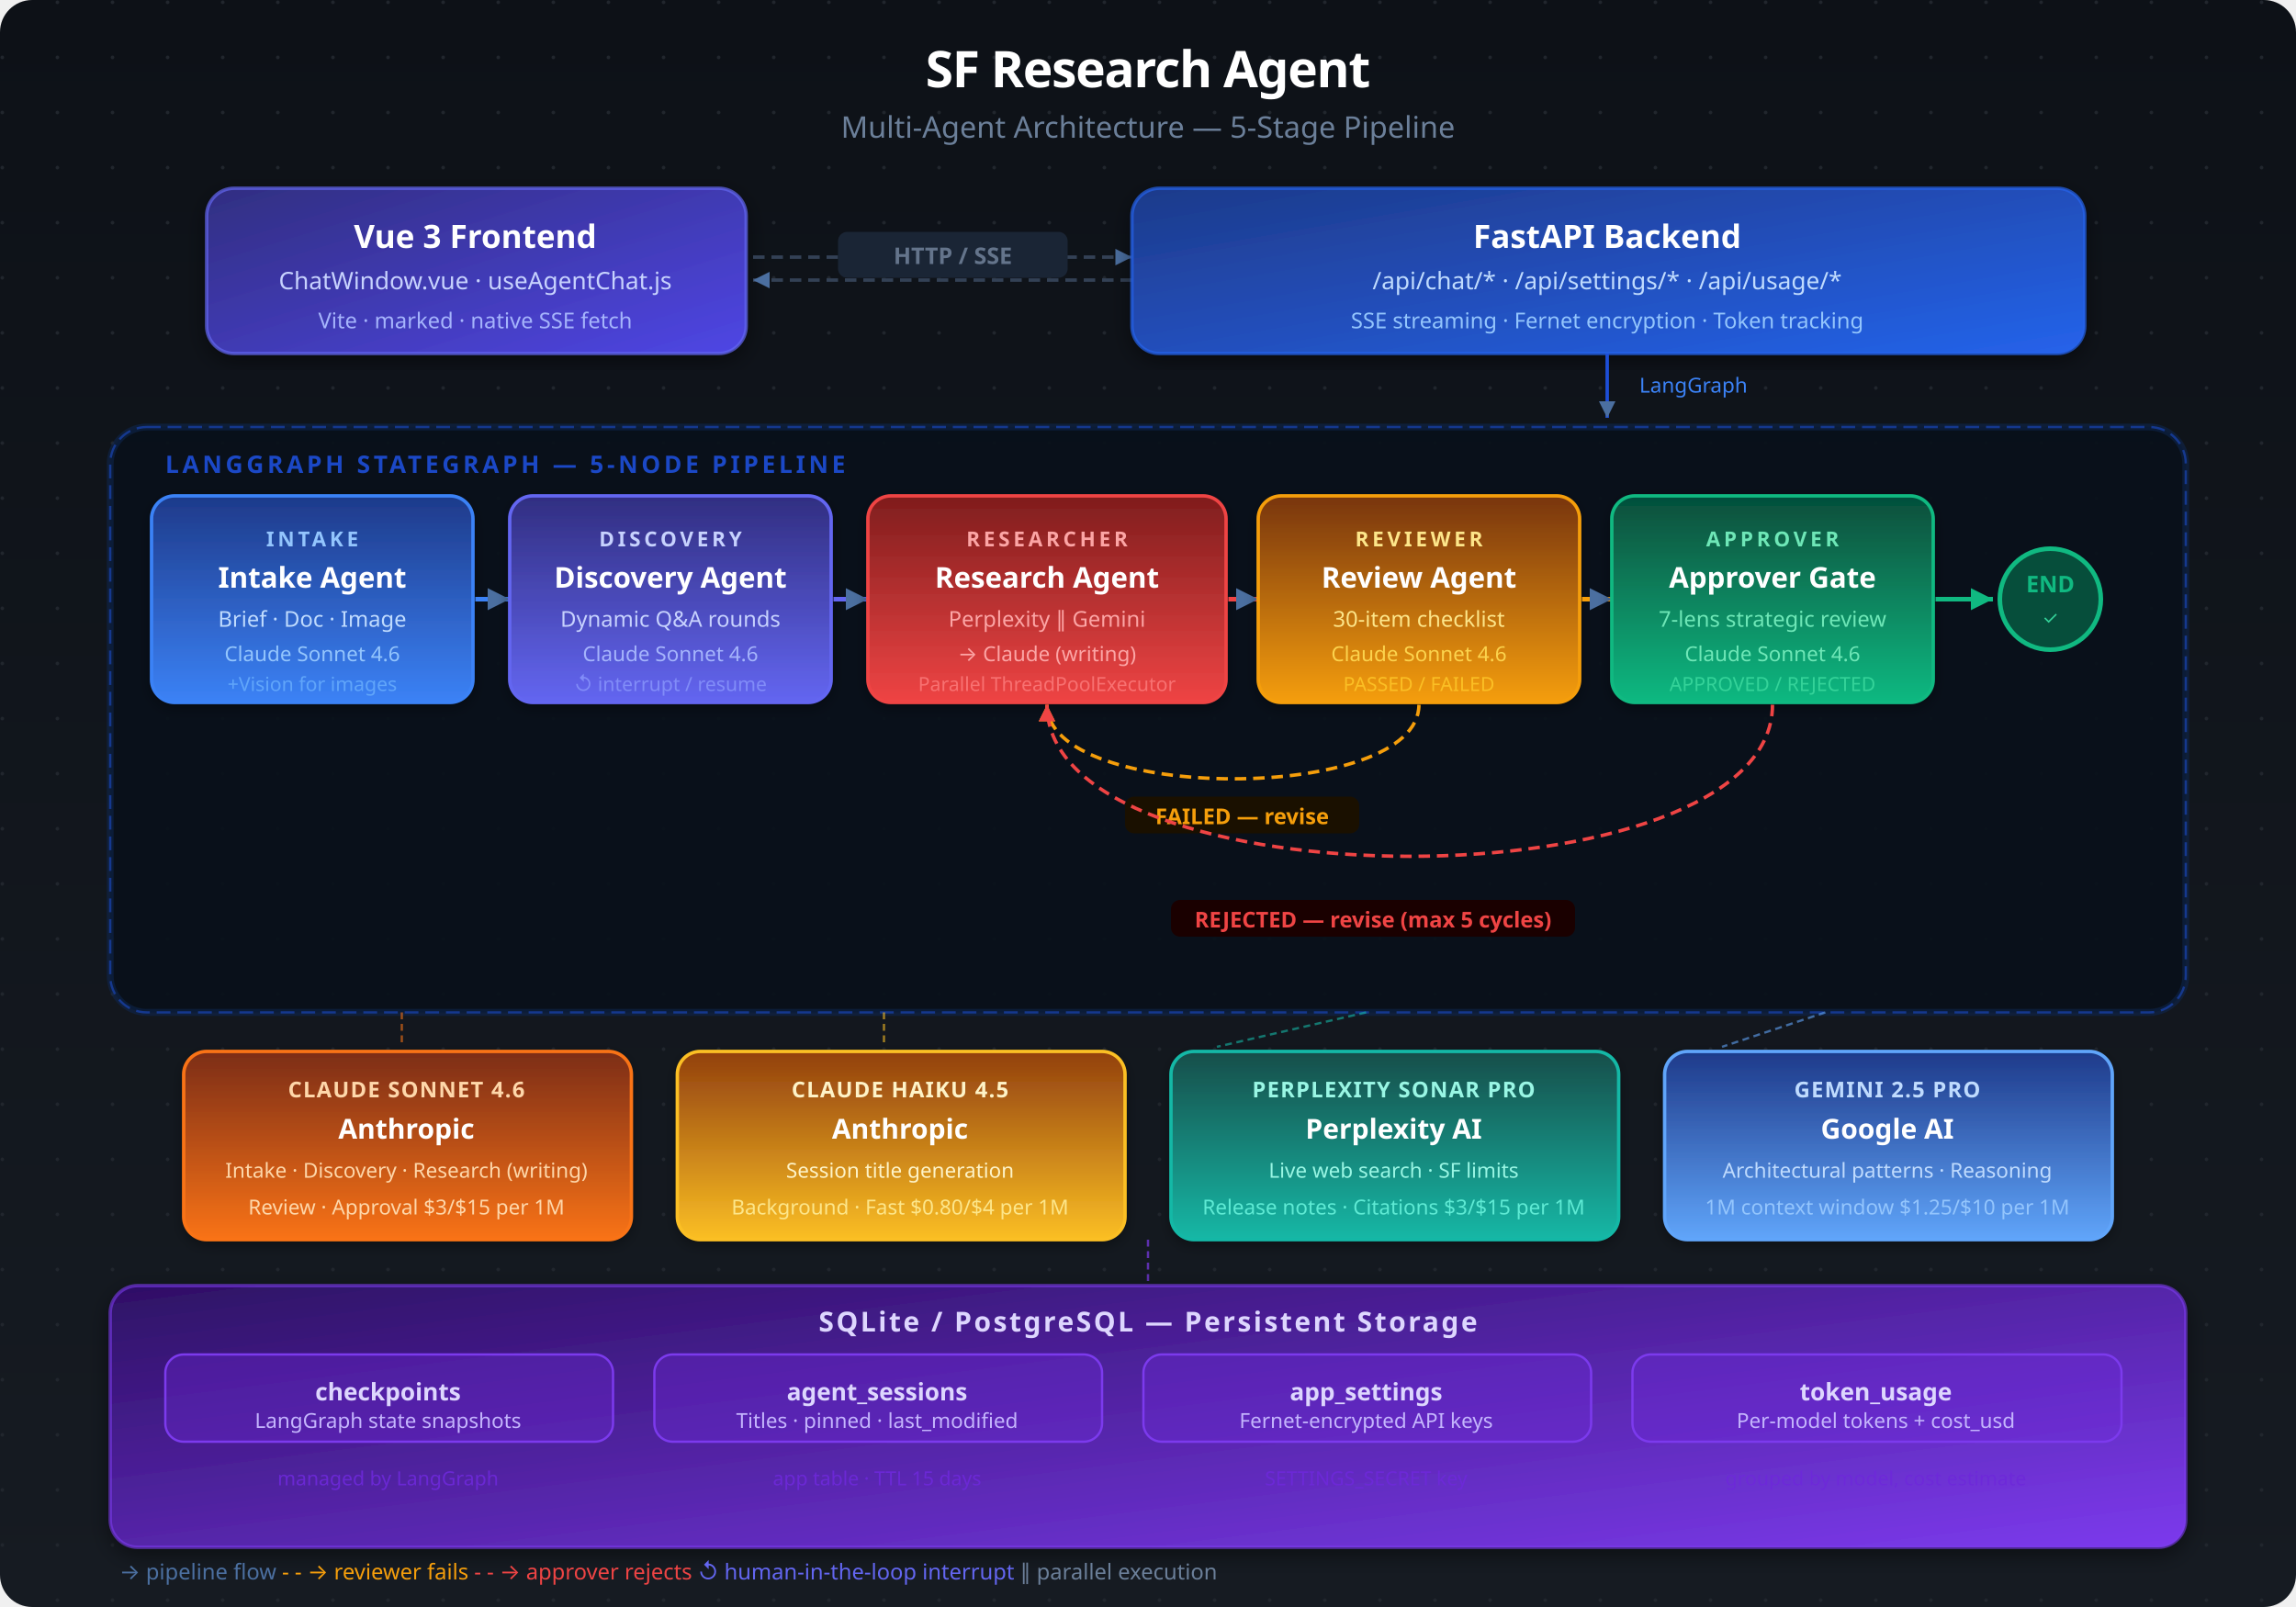
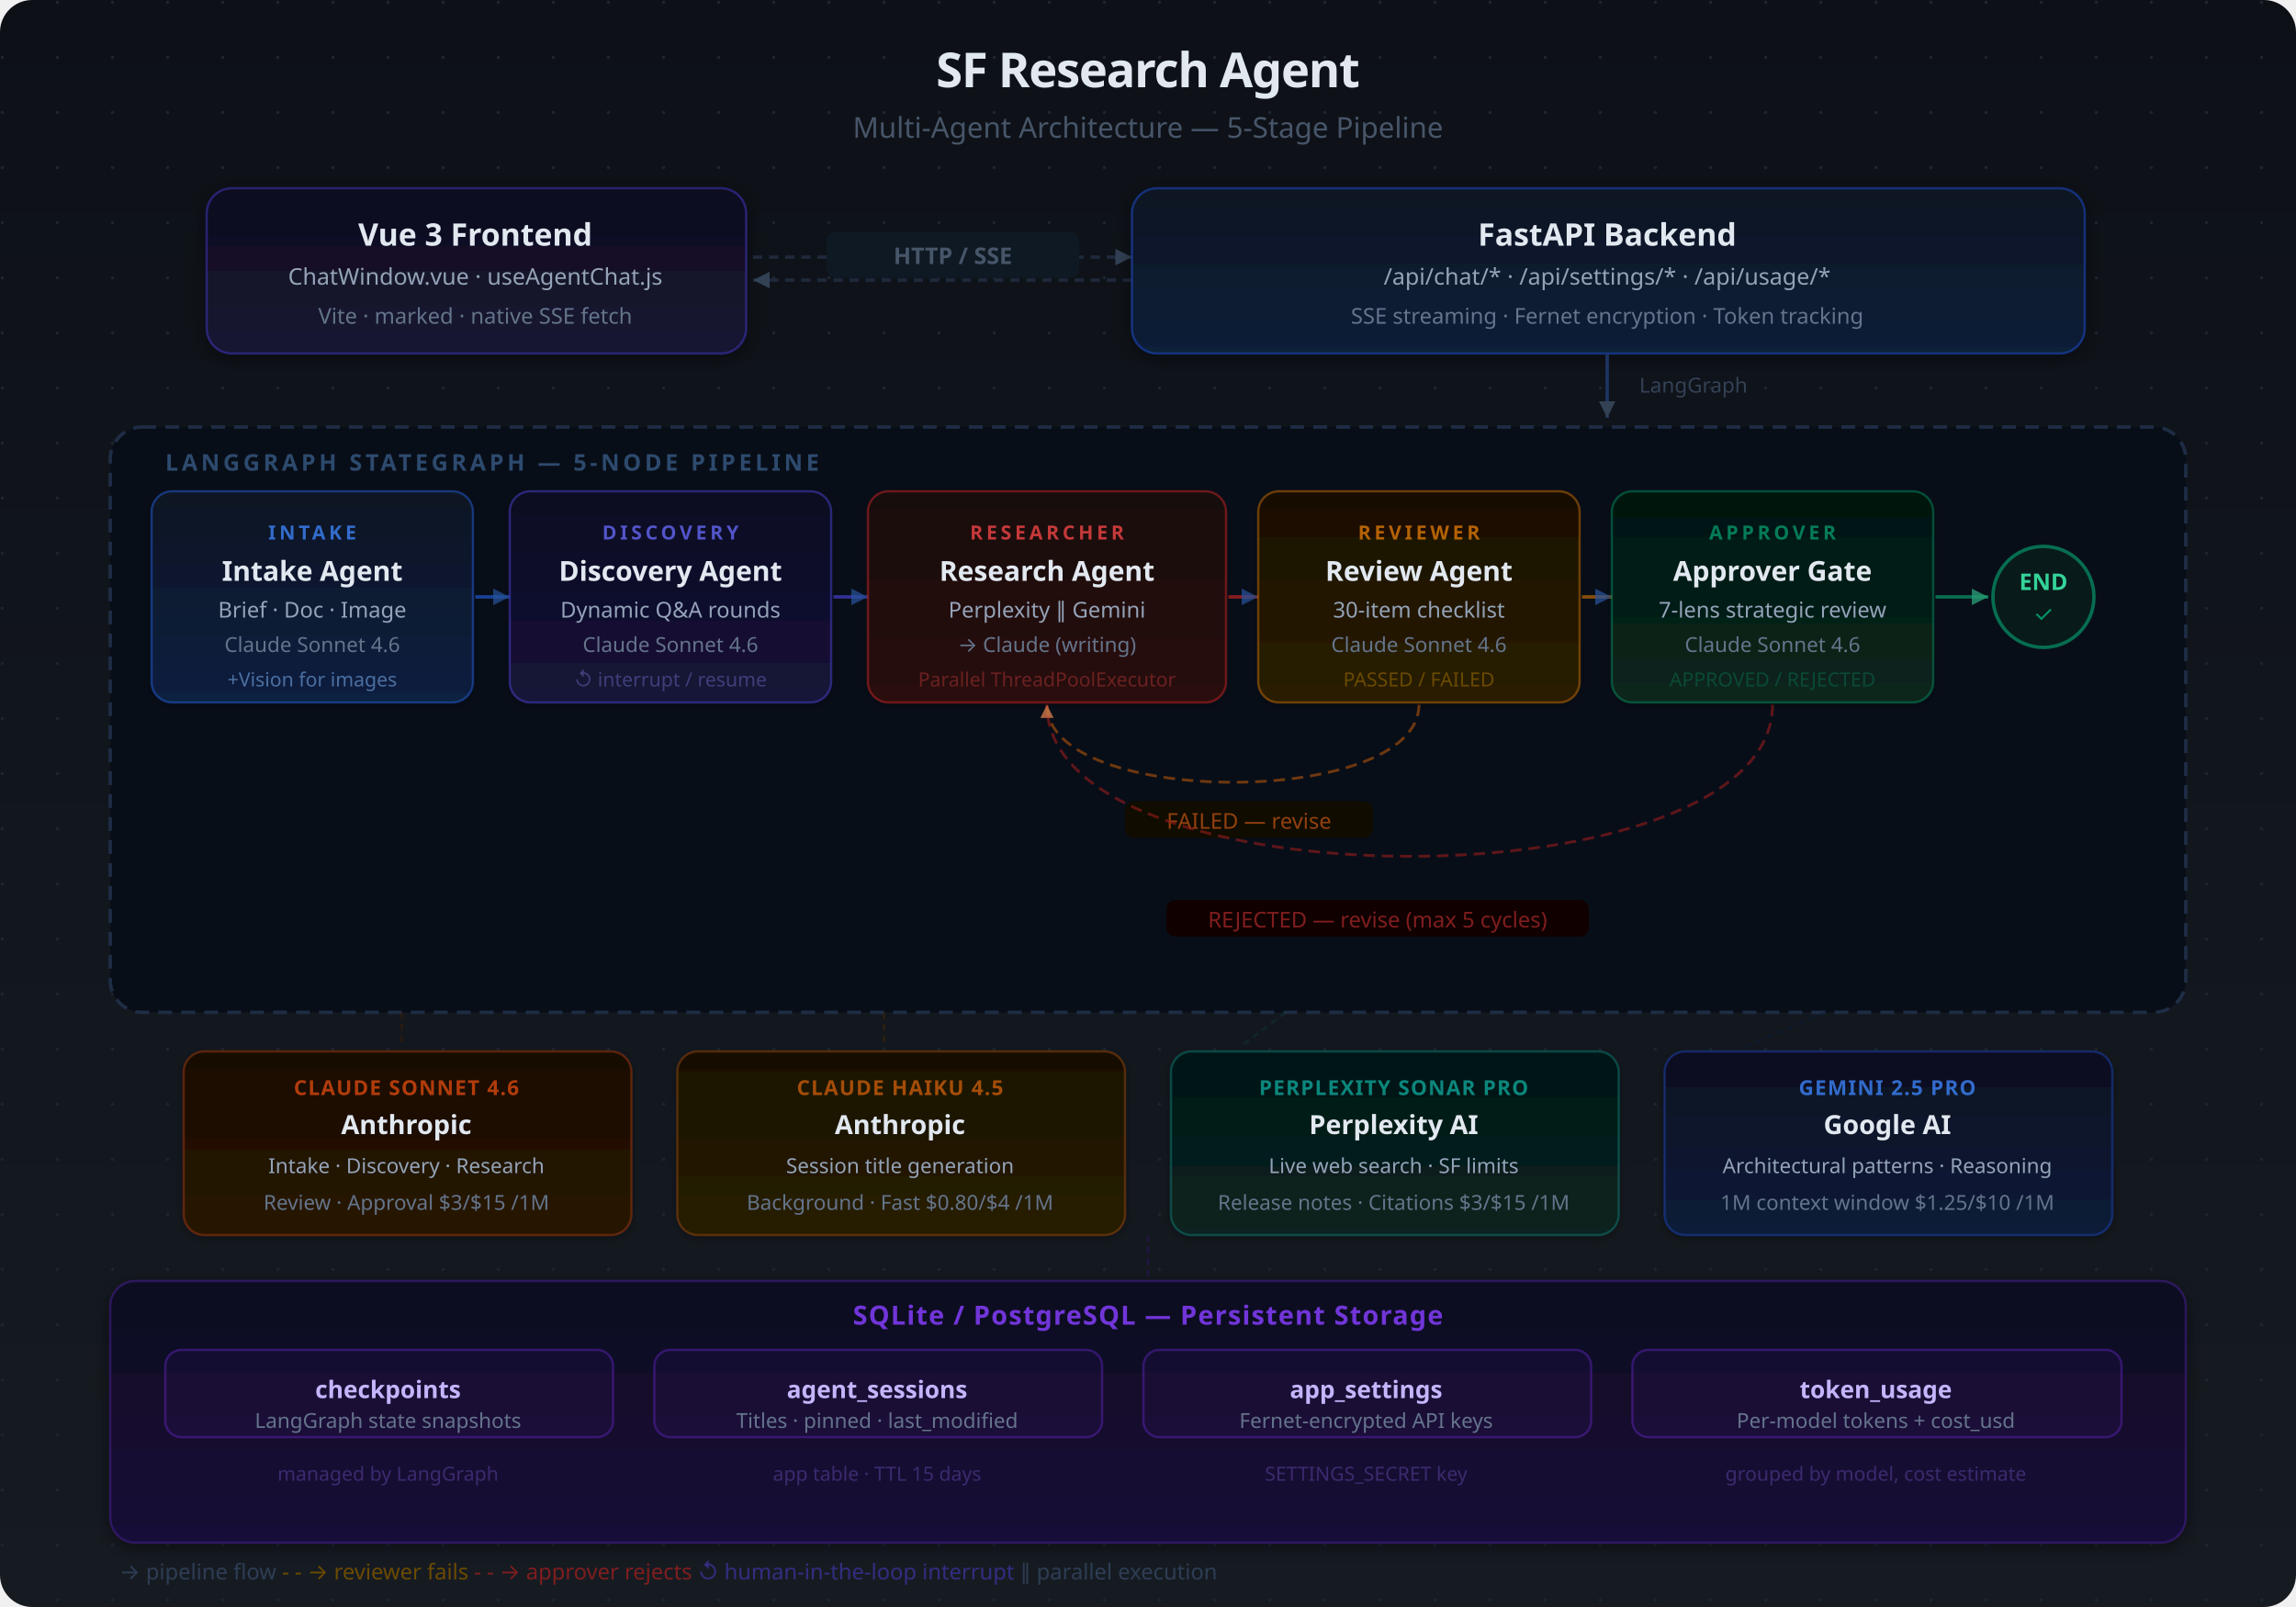
<svg xmlns="http://www.w3.org/2000/svg" viewBox="0 0 1000 700" font-family="'Segoe UI',system-ui,-apple-system,sans-serif">
  <defs>
    <linearGradient id="g-bg" x1="0" y1="0" x2="0" y2="1">
      <stop offset="0%" stop-color="#0d1117" />
      <stop offset="100%" stop-color="#161b22" />
    </linearGradient>
-     <linearGradient id="g-frontend" x1="0" y1="0" x2="1" y2="1">
-       <stop offset="0%" stop-color="#312e81" />
-       <stop offset="100%" stop-color="#4f46e5" />
-     </linearGradient>
-     <linearGradient id="g-backend" x1="0" y1="0" x2="1" y2="1">
-       <stop offset="0%" stop-color="#1e3a8a" />
-       <stop offset="100%" stop-color="#2563eb" />
+     <linearGradient id="g-frontend" x1="0" y1="0" x2="0" y2="1">
+       <stop offset="0%" stop-color="#0e0d1f" />
+       <stop offset="100%" stop-color="#181632" />
+     </linearGradient>
+     <linearGradient id="g-backend" x1="0" y1="0" x2="0" y2="1">
+       <stop offset="0%" stop-color="#081422" />
+       <stop offset="100%" stop-color="#0f2038" />
    </linearGradient>
    <linearGradient id="g-intake" x1="0" y1="0" x2="0" y2="1">
-       <stop offset="0%" stop-color="#1e3a8a" />
-       <stop offset="100%" stop-color="#3b82f6" />
+       <stop offset="0%" stop-color="#081422" />
+       <stop offset="100%" stop-color="#0d2040" />
    </linearGradient>
    <linearGradient id="g-discovery" x1="0" y1="0" x2="0" y2="1">
-       <stop offset="0%" stop-color="#312e81" />
-       <stop offset="100%" stop-color="#6366f1" />
+       <stop offset="0%" stop-color="#0c0b22" />
+       <stop offset="100%" stop-color="#151338" />
    </linearGradient>
    <linearGradient id="g-researcher" x1="0" y1="0" x2="0" y2="1">
-       <stop offset="0%" stop-color="#7f1d1d" />
-       <stop offset="100%" stop-color="#ef4444" />
+       <stop offset="0%" stop-color="#180808" />
+       <stop offset="100%" stop-color="#2a1010" />
    </linearGradient>
    <linearGradient id="g-reviewer" x1="0" y1="0" x2="0" y2="1">
-       <stop offset="0%" stop-color="#78350f" />
-       <stop offset="100%" stop-color="#f59e0b" />
+       <stop offset="0%" stop-color="#180e00" />
+       <stop offset="100%" stop-color="#2a1e00" />
    </linearGradient>
    <linearGradient id="g-approver" x1="0" y1="0" x2="0" y2="1">
-       <stop offset="0%" stop-color="#064e3b" />
-       <stop offset="100%" stop-color="#10b981" />
+       <stop offset="0%" stop-color="#041610" />
+       <stop offset="100%" stop-color="#08261c" />
    </linearGradient>
    <linearGradient id="g-claude" x1="0" y1="0" x2="0" y2="1">
-       <stop offset="0%" stop-color="#7c2d12" />
-       <stop offset="100%" stop-color="#f97316" />
+       <stop offset="0%" stop-color="#180a00" />
+       <stop offset="100%" stop-color="#281800" />
    </linearGradient>
    <linearGradient id="g-haiku" x1="0" y1="0" x2="0" y2="1">
-       <stop offset="0%" stop-color="#92400e" />
-       <stop offset="100%" stop-color="#fbbf24" />
+       <stop offset="0%" stop-color="#181000" />
+       <stop offset="100%" stop-color="#281e00" />
    </linearGradient>
    <linearGradient id="g-perplexity" x1="0" y1="0" x2="0" y2="1">
-       <stop offset="0%" stop-color="#134e4a" />
-       <stop offset="100%" stop-color="#14b8a6" />
+       <stop offset="0%" stop-color="#041614" />
+       <stop offset="100%" stop-color="#082420" />
    </linearGradient>
    <linearGradient id="g-gemini" x1="0" y1="0" x2="0" y2="1">
-       <stop offset="0%" stop-color="#1e3a8a" />
-       <stop offset="100%" stop-color="#60a5fa" />
-     </linearGradient>
-     <linearGradient id="g-db" x1="0" y1="0" x2="1" y2="1">
-       <stop offset="0%" stop-color="#2e1065" />
-       <stop offset="100%" stop-color="#7c3aed" />
+       <stop offset="0%" stop-color="#080f20" />
+       <stop offset="100%" stop-color="#101c38" />
+     </linearGradient>
+     <linearGradient id="g-db" x1="0" y1="0" x2="0" y2="1">
+       <stop offset="0%" stop-color="#0e0820" />
+       <stop offset="100%" stop-color="#180e38" />
    </linearGradient>
    <marker id="arr" viewBox="0 0 10 10" refX="8" refY="5" markerWidth="6" markerHeight="6" orient="auto-start-reverse">
-       <path d="M0,1 L8,5 L0,9 Z" fill="#4b6fa0" />
-     </marker>
-     <marker id="arr-w" viewBox="0 0 10 10" refX="8" refY="5" markerWidth="6" markerHeight="6" orient="auto-start-reverse">
-       <path d="M0,1 L8,5 L0,9 Z" fill="#94a3b8" />
+       <path d="M0,1 L8,5 L0,9 Z" fill="#334155" />
+     </marker>
+     <marker id="arr-blue" viewBox="0 0 10 10" refX="8" refY="5" markerWidth="6" markerHeight="6" orient="auto-start-reverse">
+       <path d="M0,1 L8,5 L0,9 Z" fill="#3b82f6" opacity="0.7" />
    </marker>
    <marker id="arr-green" viewBox="0 0 10 10" refX="8" refY="5" markerWidth="6" markerHeight="6" orient="auto-start-reverse">
-       <path d="M0,1 L8,5 L0,9 Z" fill="#10b981" />
+       <path d="M0,1 L8,5 L0,9 Z" fill="#34d399" opacity="0.8" />
    </marker>
    <marker id="arr-amber" viewBox="0 0 10 10" refX="8" refY="5" markerWidth="6" markerHeight="6" orient="auto-start-reverse">
-       <path d="M0,1 L8,5 L0,9 Z" fill="#f59e0b" />
+       <path d="M0,1 L8,5 L0,9 Z" fill="#fbbf24" opacity="0.7" />
    </marker>
    <marker id="arr-red" viewBox="0 0 10 10" refX="8" refY="5" markerWidth="6" markerHeight="6" orient="auto-start-reverse">
-       <path d="M0,1 L8,5 L0,9 Z" fill="#ef4444" />
+       <path d="M0,1 L8,5 L0,9 Z" fill="#f87171" opacity="0.7" />
    </marker>
    <filter id="shadow">
-       <feDropShadow dx="0" dy="3" stdDeviation="5" flood-color="#000" flood-opacity="0.5" />
+       <feDropShadow dx="0" dy="2" stdDeviation="4" flood-color="#000" flood-opacity="0.5" />
    </filter>
    <filter id="shadow-sm">
-       <feDropShadow dx="0" dy="2" stdDeviation="3" flood-color="#000" flood-opacity="0.4" />
+       <feDropShadow dx="0" dy="1" stdDeviation="2" flood-color="#000" flood-opacity="0.4" />
    </filter>
    <pattern id="dots" x="0" y="0" width="24" height="24" patternUnits="userSpaceOnUse">
-       <circle cx="1" cy="1" r="0.8" fill="#21262d" />
+       <circle cx="1" cy="1" r="0.7" fill="#1e2530" />
    </pattern>
  </defs>
  <rect width="1000" height="700" fill="url(#g-bg)" rx="14" />
  <rect width="1000" height="700" fill="url(#dots)" rx="14" />
-   <text x="500" y="38" text-anchor="middle" fill="white" font-size="22" font-weight="700" letter-spacing="-0.5">SF Research Agent</text>
-   <text x="500" y="60" text-anchor="middle" fill="#6b7f99" font-size="13">Multi-Agent Architecture — 5-Stage Pipeline</text>
-   <rect x="90" y="82" width="235" height="72" rx="12" fill="url(#g-frontend)" filter="url(#shadow)" />
-   <rect x="90" y="82" width="235" height="72" rx="12" fill="none" stroke="#6366f1" stroke-width="1.5" opacity="0.7" />
-   <text x="207" y="108" text-anchor="middle" fill="white" font-size="14" font-weight="700">Vue 3 Frontend</text>
-   <text x="207" y="126" text-anchor="middle" fill="#c7d2fe" font-size="10.5">ChatWindow.vue · useAgentChat.js</text>
-   <text x="207" y="143" text-anchor="middle" fill="#a5b4fc" font-size="9.5">Vite · marked · native SSE fetch</text>
-   <line x1="328" y1="112" x2="493" y2="112" stroke="#334155" stroke-width="1.5" stroke-dasharray="5,3" marker-end="url(#arr)" />
-   <line x1="493" y1="122" x2="328" y2="122" stroke="#334155" stroke-width="1.5" stroke-dasharray="5,3" marker-end="url(#arr)" />
-   <rect x="365" y="101" width="100" height="20" rx="4" fill="#1a2535" />
-   <text x="415" y="115" text-anchor="middle" fill="#64748b" font-size="10" font-weight="600">HTTP / SSE</text>
-   <rect x="493" y="82" width="415" height="72" rx="12" fill="url(#g-backend)" filter="url(#shadow)" />
-   <rect x="493" y="82" width="415" height="72" rx="12" fill="none" stroke="#2563eb" stroke-width="1.5" opacity="0.7" />
-   <text x="700" y="108" text-anchor="middle" fill="white" font-size="14" font-weight="700">FastAPI Backend</text>
-   <text x="700" y="126" text-anchor="middle" fill="#bfdbfe" font-size="10.5">/api/chat/*  ·  /api/settings/*  ·  /api/usage/*</text>
-   <text x="700" y="143" text-anchor="middle" fill="#93c5fd" font-size="9.5">SSE streaming · Fernet encryption · Token tracking</text>
-   <line x1="700" y1="154" x2="700" y2="182" stroke="#1d4ed8" stroke-width="1.5" marker-end="url(#arr)" />
-   <text x="714" y="171" fill="#3b82f6" font-size="9">LangGraph</text>
-   <rect x="48" y="186" width="904" height="255" rx="16" fill="#080f1a" stroke="#1d4ed8" stroke-width="1" stroke-dasharray="6,3" opacity="0.9" />
-   <rect x="48" y="186" width="904" height="255" rx="16" fill="none" stroke="#0d2855" stroke-width="3" opacity="0.5" />
-   <text x="72" y="206" fill="#1d4ed8" font-size="10.5" font-weight="700" letter-spacing="1.5" opacity="0.9">LANGGRAPH  STATEGRAPH  —  5-NODE  PIPELINE</text>
-   <rect x="66" y="216" width="140" height="90" rx="10" fill="url(#g-intake)" filter="url(#shadow-sm)" />
-   <rect x="66" y="216" width="140" height="90" rx="10" fill="none" stroke="#3b82f6" stroke-width="1.5" />
-   <text x="136" y="238" text-anchor="middle" fill="#93c5fd" font-size="9" font-weight="700" letter-spacing="1.5">INTAKE</text>
-   <text x="136" y="256" text-anchor="middle" fill="white" font-size="12.5" font-weight="700">Intake Agent</text>
-   <text x="136" y="273" text-anchor="middle" fill="#bfdbfe" font-size="9.5">Brief · Doc · Image</text>
-   <text x="136" y="288" text-anchor="middle" fill="#93c5fd" font-size="9">Claude Sonnet 4.6</text>
-   <text x="136" y="301" text-anchor="middle" fill="#60a5fa" font-size="8.5">+Vision for images</text>
-   <line x1="207" y1="261" x2="222" y2="261" stroke="#3b82f6" stroke-width="2" marker-end="url(#arr)" />
-   <rect x="222" y="216" width="140" height="90" rx="10" fill="url(#g-discovery)" filter="url(#shadow-sm)" />
-   <rect x="222" y="216" width="140" height="90" rx="10" fill="none" stroke="#6366f1" stroke-width="1.5" />
-   <text x="292" y="238" text-anchor="middle" fill="#c7d2fe" font-size="9" font-weight="700" letter-spacing="1.5">DISCOVERY</text>
-   <text x="292" y="256" text-anchor="middle" fill="white" font-size="12.5" font-weight="700">Discovery Agent</text>
-   <text x="292" y="273" text-anchor="middle" fill="#c7d2fe" font-size="9.5">Dynamic Q&amp;A rounds</text>
-   <text x="292" y="288" text-anchor="middle" fill="#a5b4fc" font-size="9">Claude Sonnet 4.6</text>
-   <text x="292" y="301" text-anchor="middle" fill="#818cf8" font-size="8.5">↺ interrupt / resume</text>
-   <line x1="363" y1="261" x2="378" y2="261" stroke="#6366f1" stroke-width="2" marker-end="url(#arr)" />
-   <rect x="378" y="216" width="156" height="90" rx="10" fill="url(#g-researcher)" filter="url(#shadow-sm)" />
-   <rect x="378" y="216" width="156" height="90" rx="10" fill="none" stroke="#ef4444" stroke-width="1.5" />
-   <text x="456" y="238" text-anchor="middle" fill="#fca5a5" font-size="9" font-weight="700" letter-spacing="1.5">RESEARCHER</text>
-   <text x="456" y="256" text-anchor="middle" fill="white" font-size="12.5" font-weight="700">Research Agent</text>
-   <text x="456" y="273" text-anchor="middle" fill="#fca5a5" font-size="9.5">Perplexity ∥ Gemini</text>
-   <text x="456" y="288" text-anchor="middle" fill="#fca5a5" font-size="9">→ Claude (writing)</text>
-   <text x="456" y="301" text-anchor="middle" fill="#f87171" font-size="8.5">Parallel ThreadPoolExecutor</text>
-   <line x1="535" y1="261" x2="548" y2="261" stroke="#ef4444" stroke-width="2" marker-end="url(#arr)" />
-   <rect x="548" y="216" width="140" height="90" rx="10" fill="url(#g-reviewer)" filter="url(#shadow-sm)" />
-   <rect x="548" y="216" width="140" height="90" rx="10" fill="none" stroke="#f59e0b" stroke-width="1.5" />
-   <text x="618" y="238" text-anchor="middle" fill="#fde68a" font-size="9" font-weight="700" letter-spacing="1.5">REVIEWER</text>
-   <text x="618" y="256" text-anchor="middle" fill="white" font-size="12.5" font-weight="700">Review Agent</text>
-   <text x="618" y="273" text-anchor="middle" fill="#fde68a" font-size="9.5">30-item checklist</text>
-   <text x="618" y="288" text-anchor="middle" fill="#fcd34d" font-size="9">Claude Sonnet 4.6</text>
-   <text x="618" y="301" text-anchor="middle" fill="#fbbf24" font-size="8.5">PASSED / FAILED</text>
-   <line x1="689" y1="261" x2="702" y2="261" stroke="#f59e0b" stroke-width="2" marker-end="url(#arr)" />
-   <rect x="702" y="216" width="140" height="90" rx="10" fill="url(#g-approver)" filter="url(#shadow-sm)" />
-   <rect x="702" y="216" width="140" height="90" rx="10" fill="none" stroke="#10b981" stroke-width="1.5" />
-   <text x="772" y="238" text-anchor="middle" fill="#6ee7b7" font-size="9" font-weight="700" letter-spacing="1.5">APPROVER</text>
-   <text x="772" y="256" text-anchor="middle" fill="white" font-size="12.5" font-weight="700">Approver Gate</text>
-   <text x="772" y="273" text-anchor="middle" fill="#6ee7b7" font-size="9.5">7-lens strategic review</text>
-   <text x="772" y="288" text-anchor="middle" fill="#6ee7b7" font-size="9">Claude Sonnet 4.6</text>
-   <text x="772" y="301" text-anchor="middle" fill="#34d399" font-size="8.5">APPROVED / REJECTED</text>
-   <line x1="843" y1="261" x2="868" y2="261" stroke="#10b981" stroke-width="2" marker-end="url(#arr-green)" />
-   <circle cx="893" cy="261" r="22" fill="#064e3b" stroke="#10b981" stroke-width="2" />
-   <text x="893" y="258" text-anchor="middle" fill="#10b981" font-size="10" font-weight="700">END</text>
-   <text x="893" y="272" text-anchor="middle" fill="#34d399" font-size="8">✓</text>
-   <path d="M618,307 C618,350 456,350 456,307" fill="none" stroke="#f59e0b" stroke-width="1.5" stroke-dasharray="5,3" marker-end="url(#arr-amber)" />
-   <rect x="490" y="347" width="102" height="16" rx="4" fill="#1a1000" />
-   <text x="541" y="359" text-anchor="middle" fill="#f59e0b" font-size="9.5" font-weight="600">FAILED — revise</text>
-   <path d="M772,307 C772,395 456,395 456,307" fill="none" stroke="#ef4444" stroke-width="1.5" stroke-dasharray="5,3" marker-end="url(#arr-red)" />
-   <rect x="510" y="392" width="176" height="16" rx="4" fill="#1a0000" />
-   <text x="598" y="404" text-anchor="middle" fill="#ef4444" font-size="9.5" font-weight="600">REJECTED — revise (max 5 cycles)</text>
-   <line x1="175" y1="441" x2="175" y2="456" stroke="#f97316" stroke-width="1" stroke-dasharray="3,2" opacity="0.6" />
-   <line x1="385" y1="441" x2="385" y2="456" stroke="#fbbf24" stroke-width="1" stroke-dasharray="3,2" opacity="0.6" />
-   <line x1="595" y1="441" x2="530" y2="456" stroke="#14b8a6" stroke-width="1" stroke-dasharray="3,2" opacity="0.6" />
-   <line x1="795" y1="441" x2="750" y2="456" stroke="#60a5fa" stroke-width="1" stroke-dasharray="3,2" opacity="0.6" />
-   <rect x="80" y="458" width="195" height="82" rx="10" fill="url(#g-claude)" filter="url(#shadow-sm)" />
-   <rect x="80" y="458" width="195" height="82" rx="10" fill="none" stroke="#f97316" stroke-width="1.5" />
-   <text x="177" y="478" text-anchor="middle" fill="#fed7aa" font-size="9.5" font-weight="700" letter-spacing="0.5">CLAUDE SONNET 4.6</text>
-   <text x="177" y="496" text-anchor="middle" fill="white" font-size="12" font-weight="700">Anthropic</text>
-   <text x="177" y="513" text-anchor="middle" fill="#fed7aa" font-size="9">Intake · Discovery · Research (writing)</text>
-   <text x="177" y="529" text-anchor="middle" fill="#fed7aa" font-size="9">Review · Approval   $3/$15 per 1M</text>
-   <rect x="295" y="458" width="195" height="82" rx="10" fill="url(#g-haiku)" filter="url(#shadow-sm)" />
-   <rect x="295" y="458" width="195" height="82" rx="10" fill="none" stroke="#fbbf24" stroke-width="1.5" />
-   <text x="392" y="478" text-anchor="middle" fill="#fef3c7" font-size="9.5" font-weight="700" letter-spacing="0.5">CLAUDE HAIKU 4.5</text>
-   <text x="392" y="496" text-anchor="middle" fill="white" font-size="12" font-weight="700">Anthropic</text>
-   <text x="392" y="513" text-anchor="middle" fill="#fef3c7" font-size="9">Session title generation</text>
-   <text x="392" y="529" text-anchor="middle" fill="#fde68a" font-size="9">Background · Fast   $0.80/$4 per 1M</text>
-   <rect x="510" y="458" width="195" height="82" rx="10" fill="url(#g-perplexity)" filter="url(#shadow-sm)" />
-   <rect x="510" y="458" width="195" height="82" rx="10" fill="none" stroke="#14b8a6" stroke-width="1.5" />
-   <text x="607" y="478" text-anchor="middle" fill="#99f6e4" font-size="9.5" font-weight="700" letter-spacing="0.5">PERPLEXITY SONAR PRO</text>
-   <text x="607" y="496" text-anchor="middle" fill="white" font-size="12" font-weight="700">Perplexity AI</text>
-   <text x="607" y="513" text-anchor="middle" fill="#99f6e4" font-size="9">Live web search · SF limits</text>
-   <text x="607" y="529" text-anchor="middle" fill="#5eead4" font-size="9">Release notes · Citations   $3/$15 per 1M</text>
-   <rect x="725" y="458" width="195" height="82" rx="10" fill="url(#g-gemini)" filter="url(#shadow-sm)" />
-   <rect x="725" y="458" width="195" height="82" rx="10" fill="none" stroke="#60a5fa" stroke-width="1.5" />
-   <text x="822" y="478" text-anchor="middle" fill="#bfdbfe" font-size="9.5" font-weight="700" letter-spacing="0.5">GEMINI 2.5 PRO</text>
-   <text x="822" y="496" text-anchor="middle" fill="white" font-size="12" font-weight="700">Google AI</text>
-   <text x="822" y="513" text-anchor="middle" fill="#bfdbfe" font-size="9">Architectural patterns · Reasoning</text>
-   <text x="822" y="529" text-anchor="middle" fill="#93c5fd" font-size="9">1M context window   $1.25/$10 per 1M</text>
-   <line x1="500" y1="540" x2="500" y2="558" stroke="#7c3aed" stroke-width="1" stroke-dasharray="3,2" opacity="0.7" />
-   <rect x="48" y="560" width="904" height="114" rx="12" fill="url(#g-db)" filter="url(#shadow)" />
-   <rect x="48" y="560" width="904" height="114" rx="12" fill="none" stroke="#7c3aed" stroke-width="1.5" opacity="0.6" />
-   <text x="500" y="580" text-anchor="middle" fill="#ddd6fe" font-size="12" font-weight="700" letter-spacing="1">SQLite / PostgreSQL  —  Persistent Storage</text>
-   <rect x="72" y="590" width="195" height="38" rx="8" fill="rgba(109,40,217,0.35)" stroke="#7c3aed" stroke-width="1" />
-   <text x="169" y="610" text-anchor="middle" fill="#ddd6fe" font-size="10.5" font-weight="700">checkpoints</text>
-   <text x="169" y="622" text-anchor="middle" fill="#c4b5fd" font-size="9">LangGraph state snapshots</text>
-   <rect x="285" y="590" width="195" height="38" rx="8" fill="rgba(109,40,217,0.35)" stroke="#7c3aed" stroke-width="1" />
-   <text x="382" y="610" text-anchor="middle" fill="#ddd6fe" font-size="10.5" font-weight="700">agent_sessions</text>
-   <text x="382" y="622" text-anchor="middle" fill="#c4b5fd" font-size="9">Titles · pinned · last_modified</text>
-   <rect x="498" y="590" width="195" height="38" rx="8" fill="rgba(109,40,217,0.35)" stroke="#7c3aed" stroke-width="1" />
-   <text x="595" y="610" text-anchor="middle" fill="#ddd6fe" font-size="10.5" font-weight="700">app_settings</text>
-   <text x="595" y="622" text-anchor="middle" fill="#c4b5fd" font-size="9">Fernet-encrypted API keys</text>
-   <rect x="711" y="590" width="213" height="38" rx="8" fill="rgba(109,40,217,0.35)" stroke="#7c3aed" stroke-width="1" />
-   <text x="817" y="610" text-anchor="middle" fill="#ddd6fe" font-size="10.5" font-weight="700">token_usage</text>
-   <text x="817" y="622" text-anchor="middle" fill="#c4b5fd" font-size="9">Per-model tokens + cost_usd</text>
-   <text x="169" y="647" text-anchor="middle" fill="#6d28d9" font-size="8.5" opacity="0.9">managed by LangGraph</text>
-   <text x="382" y="647" text-anchor="middle" fill="#6d28d9" font-size="8.5" opacity="0.9">app table · TTL 15 days</text>
-   <text x="595" y="647" text-anchor="middle" fill="#6d28d9" font-size="8.5" opacity="0.9">SETTINGS_SECRET key</text>
-   <text x="817" y="647" text-anchor="middle" fill="#6d28d9" font-size="8.5" opacity="0.9">grouped by model, cost estimate</text>
-   <text x="52" y="688" fill="#334155" font-size="9.5">
-     <tspan fill="#4b6fa0">→ pipeline flow   </tspan>
-     <tspan fill="#f59e0b">- - → reviewer fails   </tspan>
-     <tspan fill="#ef4444">- - → approver rejects   </tspan>
-     <tspan fill="#6366f1">↺ human-in-the-loop interrupt   </tspan>
-     <tspan fill="#6b7f99">∥ parallel execution</tspan>
+   <text x="500" y="38" text-anchor="middle" fill="#e2e8f0" font-size="21" font-weight="700" letter-spacing="-0.5">SF Research Agent</text>
+   <text x="500" y="60" text-anchor="middle" fill="#475569" font-size="12.5">Multi-Agent Architecture — 5-Stage Pipeline</text>
+   <rect x="90" y="82" width="235" height="72" rx="11" fill="url(#g-frontend)" filter="url(#shadow)" />
+   <rect x="90" y="82" width="235" height="72" rx="11" fill="none" stroke="#4338ca" stroke-width="1" opacity="0.5" />
+   <text x="207" y="107" text-anchor="middle" fill="#e2e8f0" font-size="13.5" font-weight="700">Vue 3 Frontend</text>
+   <text x="207" y="124" text-anchor="middle" fill="#94a3b8" font-size="10">ChatWindow.vue · useAgentChat.js</text>
+   <text x="207" y="141" text-anchor="middle" fill="#64748b" font-size="9.5">Vite · marked · native SSE fetch</text>
+   <line x1="328" y1="112" x2="493" y2="112" stroke="#1e293b" stroke-width="1.5" stroke-dasharray="4,3" marker-end="url(#arr)" />
+   <line x1="493" y1="122" x2="328" y2="122" stroke="#1e293b" stroke-width="1.5" stroke-dasharray="4,3" marker-end="url(#arr)" />
+   <rect x="360" y="101" width="110" height="20" rx="4" fill="#0f1923" />
+   <text x="415" y="115" text-anchor="middle" fill="#475569" font-size="10" font-weight="600">HTTP / SSE</text>
+   <rect x="493" y="82" width="415" height="72" rx="11" fill="url(#g-backend)" filter="url(#shadow)" />
+   <rect x="493" y="82" width="415" height="72" rx="11" fill="none" stroke="#1d4ed8" stroke-width="1" opacity="0.5" />
+   <text x="700" y="107" text-anchor="middle" fill="#e2e8f0" font-size="13.5" font-weight="700">FastAPI Backend</text>
+   <text x="700" y="124" text-anchor="middle" fill="#94a3b8" font-size="10">/api/chat/*  ·  /api/settings/*  ·  /api/usage/*</text>
+   <text x="700" y="141" text-anchor="middle" fill="#64748b" font-size="9.5">SSE streaming · Fernet encryption · Token tracking</text>
+   <line x1="700" y1="154" x2="700" y2="182" stroke="#1d3461" stroke-width="1.5" marker-end="url(#arr)" />
+   <text x="714" y="171" fill="#334155" font-size="9">LangGraph</text>
+   <rect x="48" y="186" width="904" height="255" rx="14" fill="#080e18" stroke="#1e2d45" stroke-width="1.5" stroke-dasharray="6,4" />
+   <text x="72" y="205" fill="#2d4a6e" font-size="10" font-weight="700" letter-spacing="1.5">LANGGRAPH  STATEGRAPH  —  5-NODE  PIPELINE</text>
+   <rect x="66" y="214" width="140" height="92" rx="9" fill="url(#g-intake)" filter="url(#shadow-sm)" />
+   <rect x="66" y="214" width="140" height="92" rx="9" fill="none" stroke="#2563eb" stroke-width="1" opacity="0.45" />
+   <text x="136" y="235" text-anchor="middle" fill="#3b82f6" font-size="8.5" font-weight="700" letter-spacing="1.5" opacity="0.8">INTAKE</text>
+   <text x="136" y="253" text-anchor="middle" fill="#e2e8f0" font-size="12" font-weight="700">Intake Agent</text>
+   <text x="136" y="269" text-anchor="middle" fill="#94a3b8" font-size="9.5">Brief · Doc · Image</text>
+   <text x="136" y="284" text-anchor="middle" fill="#64748b" font-size="9">Claude Sonnet 4.6</text>
+   <text x="136" y="299" text-anchor="middle" fill="#4b6fa0" font-size="8.5">+Vision for images</text>
+   <line x1="207" y1="260" x2="222" y2="260" stroke="#2563eb" stroke-width="1.5" opacity="0.6" marker-end="url(#arr-blue)" />
+   <rect x="222" y="214" width="140" height="92" rx="9" fill="url(#g-discovery)" filter="url(#shadow-sm)" />
+   <rect x="222" y="214" width="140" height="92" rx="9" fill="none" stroke="#4f46e5" stroke-width="1" opacity="0.45" />
+   <text x="292" y="235" text-anchor="middle" fill="#6366f1" font-size="8.5" font-weight="700" letter-spacing="1.5" opacity="0.8">DISCOVERY</text>
+   <text x="292" y="253" text-anchor="middle" fill="#e2e8f0" font-size="12" font-weight="700">Discovery Agent</text>
+   <text x="292" y="269" text-anchor="middle" fill="#94a3b8" font-size="9.5">Dynamic Q&amp;A rounds</text>
+   <text x="292" y="284" text-anchor="middle" fill="#64748b" font-size="9">Claude Sonnet 4.6</text>
+   <text x="292" y="299" text-anchor="middle" fill="#3d3f7a" font-size="8.5">↺ interrupt / resume</text>
+   <line x1="363" y1="260" x2="378" y2="260" stroke="#4f46e5" stroke-width="1.5" opacity="0.6" marker-end="url(#arr-blue)" />
+   <rect x="378" y="214" width="156" height="92" rx="9" fill="url(#g-researcher)" filter="url(#shadow-sm)" />
+   <rect x="378" y="214" width="156" height="92" rx="9" fill="none" stroke="#dc2626" stroke-width="1" opacity="0.45" />
+   <text x="456" y="235" text-anchor="middle" fill="#ef4444" font-size="8.5" font-weight="700" letter-spacing="1.5" opacity="0.8">RESEARCHER</text>
+   <text x="456" y="253" text-anchor="middle" fill="#e2e8f0" font-size="12" font-weight="700">Research Agent</text>
+   <text x="456" y="269" text-anchor="middle" fill="#94a3b8" font-size="9.5">Perplexity ∥ Gemini</text>
+   <text x="456" y="284" text-anchor="middle" fill="#64748b" font-size="9">→ Claude (writing)</text>
+   <text x="456" y="299" text-anchor="middle" fill="#6b2020" font-size="8.5">Parallel ThreadPoolExecutor</text>
+   <line x1="535" y1="260" x2="548" y2="260" stroke="#dc2626" stroke-width="1.5" opacity="0.6" marker-end="url(#arr-blue)" />
+   <rect x="548" y="214" width="140" height="92" rx="9" fill="url(#g-reviewer)" filter="url(#shadow-sm)" />
+   <rect x="548" y="214" width="140" height="92" rx="9" fill="none" stroke="#d97706" stroke-width="1" opacity="0.45" />
+   <text x="618" y="235" text-anchor="middle" fill="#d97706" font-size="8.5" font-weight="700" letter-spacing="1.5" opacity="0.8">REVIEWER</text>
+   <text x="618" y="253" text-anchor="middle" fill="#e2e8f0" font-size="12" font-weight="700">Review Agent</text>
+   <text x="618" y="269" text-anchor="middle" fill="#94a3b8" font-size="9.5">30-item checklist</text>
+   <text x="618" y="284" text-anchor="middle" fill="#64748b" font-size="9">Claude Sonnet 4.6</text>
+   <text x="618" y="299" text-anchor="middle" fill="#6b4a00" font-size="8.5">PASSED / FAILED</text>
+   <line x1="689" y1="260" x2="702" y2="260" stroke="#d97706" stroke-width="1.5" opacity="0.6" marker-end="url(#arr-blue)" />
+   <rect x="702" y="214" width="140" height="92" rx="9" fill="url(#g-approver)" filter="url(#shadow-sm)" />
+   <rect x="702" y="214" width="140" height="92" rx="9" fill="none" stroke="#059669" stroke-width="1" opacity="0.45" />
+   <text x="772" y="235" text-anchor="middle" fill="#059669" font-size="8.5" font-weight="700" letter-spacing="1.5" opacity="0.8">APPROVER</text>
+   <text x="772" y="253" text-anchor="middle" fill="#e2e8f0" font-size="12" font-weight="700">Approver Gate</text>
+   <text x="772" y="269" text-anchor="middle" fill="#94a3b8" font-size="9.5">7-lens strategic review</text>
+   <text x="772" y="284" text-anchor="middle" fill="#64748b" font-size="9">Claude Sonnet 4.6</text>
+   <text x="772" y="299" text-anchor="middle" fill="#0a4a35" font-size="8.5">APPROVED / REJECTED</text>
+   <line x1="843" y1="260" x2="866" y2="260" stroke="#059669" stroke-width="1.5" opacity="0.7" marker-end="url(#arr-green)" />
+   <circle cx="890" cy="260" r="22" fill="#08201a" stroke="#059669" stroke-width="1.5" opacity="0.7" />
+   <text x="890" y="257" text-anchor="middle" fill="#34d399" font-size="10" font-weight="700">END</text>
+   <text x="890" y="271" text-anchor="middle" fill="#059669" font-size="10">✓</text>
+   <path d="M618,307 C618,352 456,352 456,307" fill="none" stroke="#b45309" stroke-width="1.2" stroke-dasharray="5,3" opacity="0.6" marker-end="url(#arr-amber)" />
+   <rect x="490" y="349" width="108" height="16" rx="4" fill="#100c00" />
+   <text x="544" y="361" text-anchor="middle" fill="#92400e" font-size="9.5">FAILED — revise</text>
+   <path d="M772,307 C772,395 456,395 456,307" fill="none" stroke="#991b1b" stroke-width="1.2" stroke-dasharray="5,3" opacity="0.6" marker-end="url(#arr-red)" />
+   <rect x="508" y="392" width="184" height="16" rx="4" fill="#100000" />
+   <text x="600" y="404" text-anchor="middle" fill="#7f1d1d" font-size="9.5">REJECTED — revise (max 5 cycles)</text>
+   <line x1="175" y1="441" x2="175" y2="456" stroke="#432000" stroke-width="1" stroke-dasharray="3,2" opacity="0.5" />
+   <line x1="385" y1="441" x2="385" y2="456" stroke="#432800" stroke-width="1" stroke-dasharray="3,2" opacity="0.5" />
+   <line x1="560" y1="441" x2="540" y2="456" stroke="#0a3830" stroke-width="1" stroke-dasharray="3,2" opacity="0.5" />
+   <line x1="795" y1="441" x2="760" y2="456" stroke="#0a1e3a" stroke-width="1" stroke-dasharray="3,2" opacity="0.5" />
+   <rect x="80" y="458" width="195" height="80" rx="9" fill="url(#g-claude)" filter="url(#shadow-sm)" />
+   <rect x="80" y="458" width="195" height="80" rx="9" fill="none" stroke="#c2410c" stroke-width="1" opacity="0.4" />
+   <text x="177" y="477" text-anchor="middle" fill="#c2410c" font-size="9" font-weight="700" letter-spacing="0.5" opacity="0.9">CLAUDE SONNET 4.6</text>
+   <text x="177" y="494" text-anchor="middle" fill="#e2e8f0" font-size="11.5" font-weight="700">Anthropic</text>
+   <text x="177" y="511" text-anchor="middle" fill="#94a3b8" font-size="9">Intake · Discovery · Research</text>
+   <text x="177" y="527" text-anchor="middle" fill="#64748b" font-size="9">Review · Approval   $3/$15 /1M</text>
+   <rect x="295" y="458" width="195" height="80" rx="9" fill="url(#g-haiku)" filter="url(#shadow-sm)" />
+   <rect x="295" y="458" width="195" height="80" rx="9" fill="none" stroke="#b45309" stroke-width="1" opacity="0.4" />
+   <text x="392" y="477" text-anchor="middle" fill="#b45309" font-size="9" font-weight="700" letter-spacing="0.5" opacity="0.9">CLAUDE HAIKU 4.5</text>
+   <text x="392" y="494" text-anchor="middle" fill="#e2e8f0" font-size="11.5" font-weight="700">Anthropic</text>
+   <text x="392" y="511" text-anchor="middle" fill="#94a3b8" font-size="9">Session title generation</text>
+   <text x="392" y="527" text-anchor="middle" fill="#64748b" font-size="9">Background · Fast   $0.80/$4 /1M</text>
+   <rect x="510" y="458" width="195" height="80" rx="9" fill="url(#g-perplexity)" filter="url(#shadow-sm)" />
+   <rect x="510" y="458" width="195" height="80" rx="9" fill="none" stroke="#0d9488" stroke-width="1" opacity="0.4" />
+   <text x="607" y="477" text-anchor="middle" fill="#0d9488" font-size="9" font-weight="700" letter-spacing="0.5" opacity="0.9">PERPLEXITY SONAR PRO</text>
+   <text x="607" y="494" text-anchor="middle" fill="#e2e8f0" font-size="11.5" font-weight="700">Perplexity AI</text>
+   <text x="607" y="511" text-anchor="middle" fill="#94a3b8" font-size="9">Live web search · SF limits</text>
+   <text x="607" y="527" text-anchor="middle" fill="#64748b" font-size="9">Release notes · Citations   $3/$15 /1M</text>
+   <rect x="725" y="458" width="195" height="80" rx="9" fill="url(#g-gemini)" filter="url(#shadow-sm)" />
+   <rect x="725" y="458" width="195" height="80" rx="9" fill="none" stroke="#1d4ed8" stroke-width="1" opacity="0.4" />
+   <text x="822" y="477" text-anchor="middle" fill="#3b82f6" font-size="9" font-weight="700" letter-spacing="0.5" opacity="0.8">GEMINI 2.5 PRO</text>
+   <text x="822" y="494" text-anchor="middle" fill="#e2e8f0" font-size="11.5" font-weight="700">Google AI</text>
+   <text x="822" y="511" text-anchor="middle" fill="#94a3b8" font-size="9">Architectural patterns · Reasoning</text>
+   <text x="822" y="527" text-anchor="middle" fill="#64748b" font-size="9">1M context window   $1.25/$10 /1M</text>
+   <line x1="500" y1="538" x2="500" y2="556" stroke="#2e1065" stroke-width="1" stroke-dasharray="3,2" opacity="0.5" />
+   <rect x="48" y="558" width="904" height="114" rx="11" fill="url(#g-db)" filter="url(#shadow)" />
+   <rect x="48" y="558" width="904" height="114" rx="11" fill="none" stroke="#5b21b6" stroke-width="1" opacity="0.4" />
+   <text x="500" y="577" text-anchor="middle" fill="#7c3aed" font-size="11.5" font-weight="700" letter-spacing="0.5" opacity="0.9">SQLite / PostgreSQL — Persistent Storage</text>
+   <rect x="72" y="588" width="195" height="38" rx="7" fill="rgba(91,33,182,0.15)" stroke="#5b21b6" stroke-width="1" opacity="0.5" />
+   <text x="169" y="609" text-anchor="middle" fill="#c4b5fd" font-size="10.5" font-weight="600">checkpoints</text>
+   <text x="169" y="622" text-anchor="middle" fill="#64748b" font-size="9">LangGraph state snapshots</text>
+   <rect x="285" y="588" width="195" height="38" rx="7" fill="rgba(91,33,182,0.15)" stroke="#5b21b6" stroke-width="1" opacity="0.5" />
+   <text x="382" y="609" text-anchor="middle" fill="#c4b5fd" font-size="10.5" font-weight="600">agent_sessions</text>
+   <text x="382" y="622" text-anchor="middle" fill="#64748b" font-size="9">Titles · pinned · last_modified</text>
+   <rect x="498" y="588" width="195" height="38" rx="7" fill="rgba(91,33,182,0.15)" stroke="#5b21b6" stroke-width="1" opacity="0.5" />
+   <text x="595" y="609" text-anchor="middle" fill="#c4b5fd" font-size="10.5" font-weight="600">app_settings</text>
+   <text x="595" y="622" text-anchor="middle" fill="#64748b" font-size="9">Fernet-encrypted API keys</text>
+   <rect x="711" y="588" width="213" height="38" rx="7" fill="rgba(91,33,182,0.15)" stroke="#5b21b6" stroke-width="1" opacity="0.5" />
+   <text x="817" y="609" text-anchor="middle" fill="#c4b5fd" font-size="10.5" font-weight="600">token_usage</text>
+   <text x="817" y="622" text-anchor="middle" fill="#64748b" font-size="9">Per-model tokens + cost_usd</text>
+   <text x="169" y="645" text-anchor="middle" fill="#3b2a6e" font-size="8.5">managed by LangGraph</text>
+   <text x="382" y="645" text-anchor="middle" fill="#3b2a6e" font-size="8.5">app table · TTL 15 days</text>
+   <text x="595" y="645" text-anchor="middle" fill="#3b2a6e" font-size="8.5">SETTINGS_SECRET key</text>
+   <text x="817" y="645" text-anchor="middle" fill="#3b2a6e" font-size="8.5">grouped by model, cost estimate</text>
+   <text x="52" y="688" fill="#2d3d54" font-size="9.5">
+     <tspan>→ pipeline flow   </tspan>
+     <tspan fill="#6b4a00" opacity="0.8">- - → reviewer fails   </tspan>
+     <tspan fill="#7f1d1d" opacity="0.8">- - → approver rejects   </tspan>
+     <tspan fill="#312e81" opacity="0.7">↺ human-in-the-loop interrupt   </tspan>
+     <tspan fill="#2d3d54">∥ parallel execution</tspan>
  </text>
</svg>
